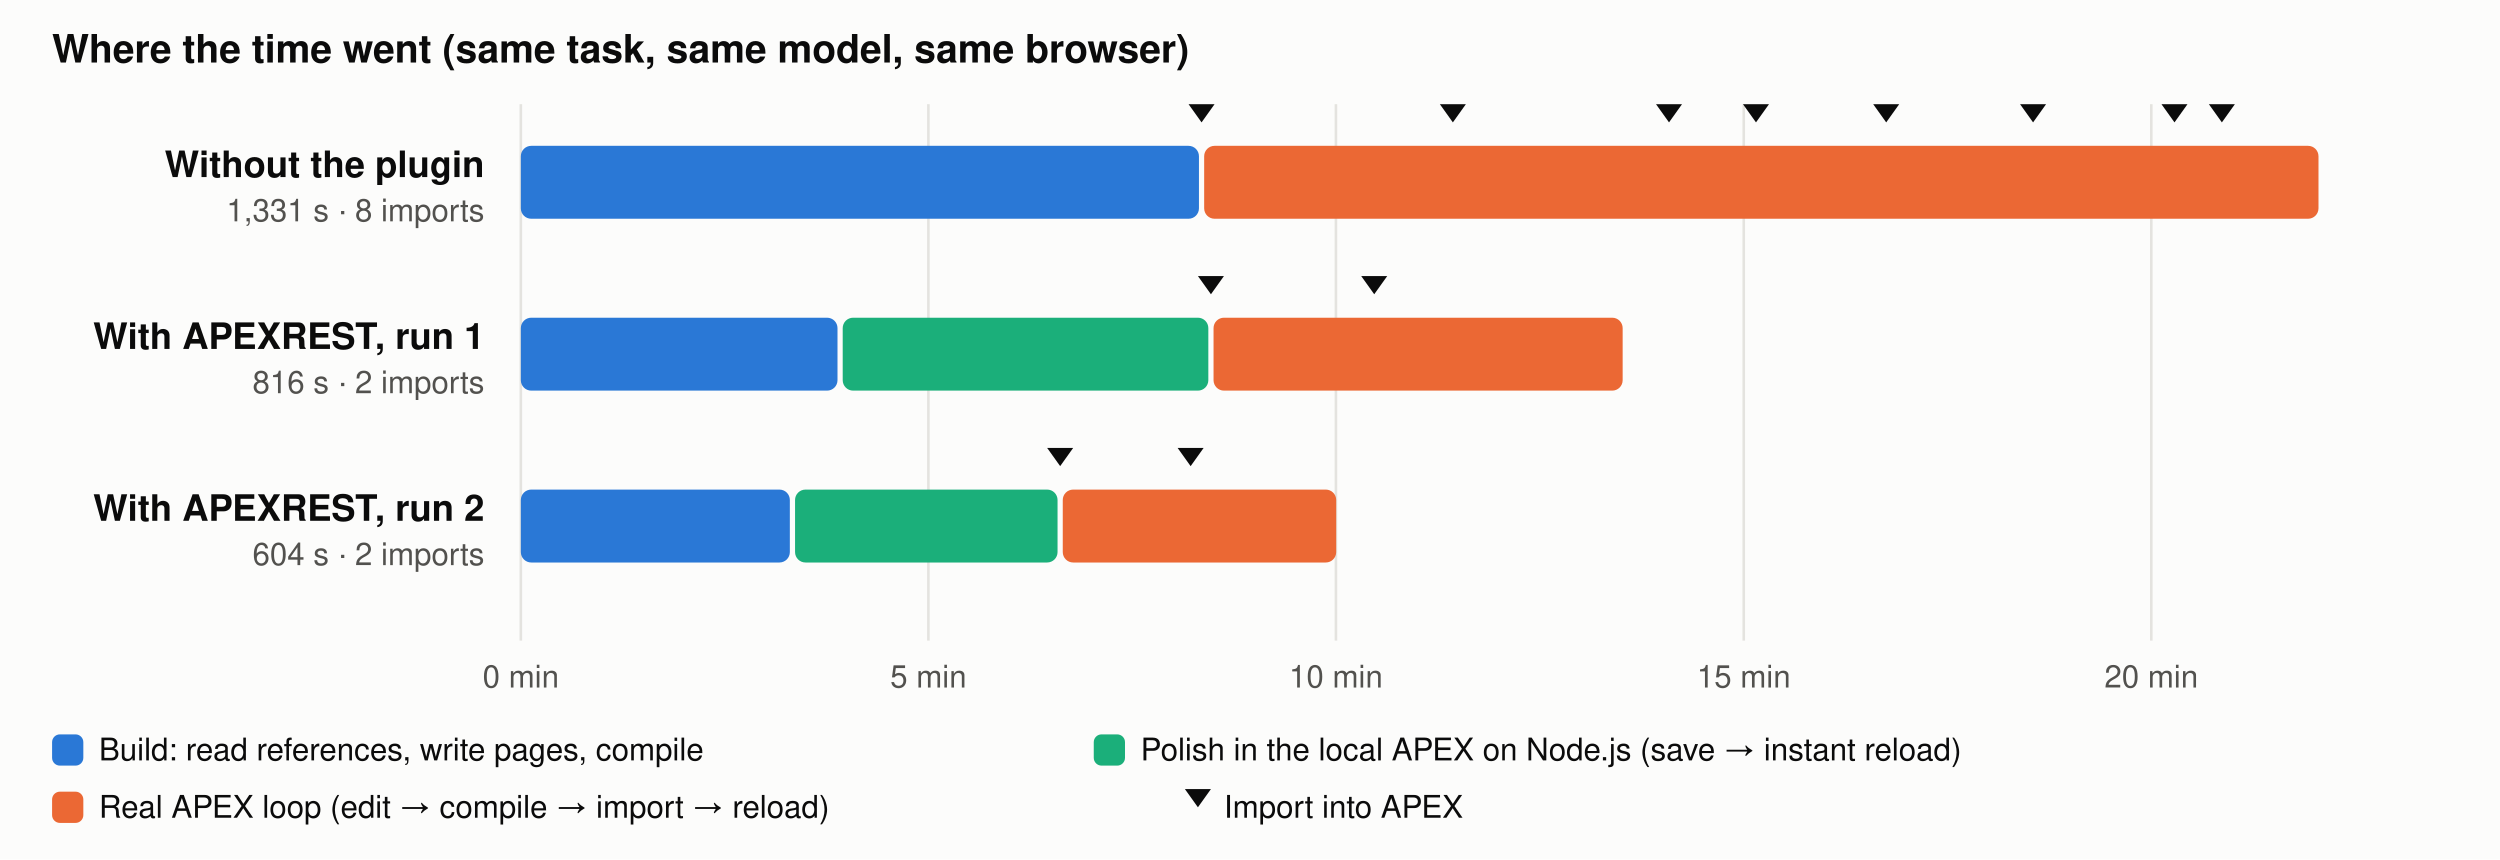
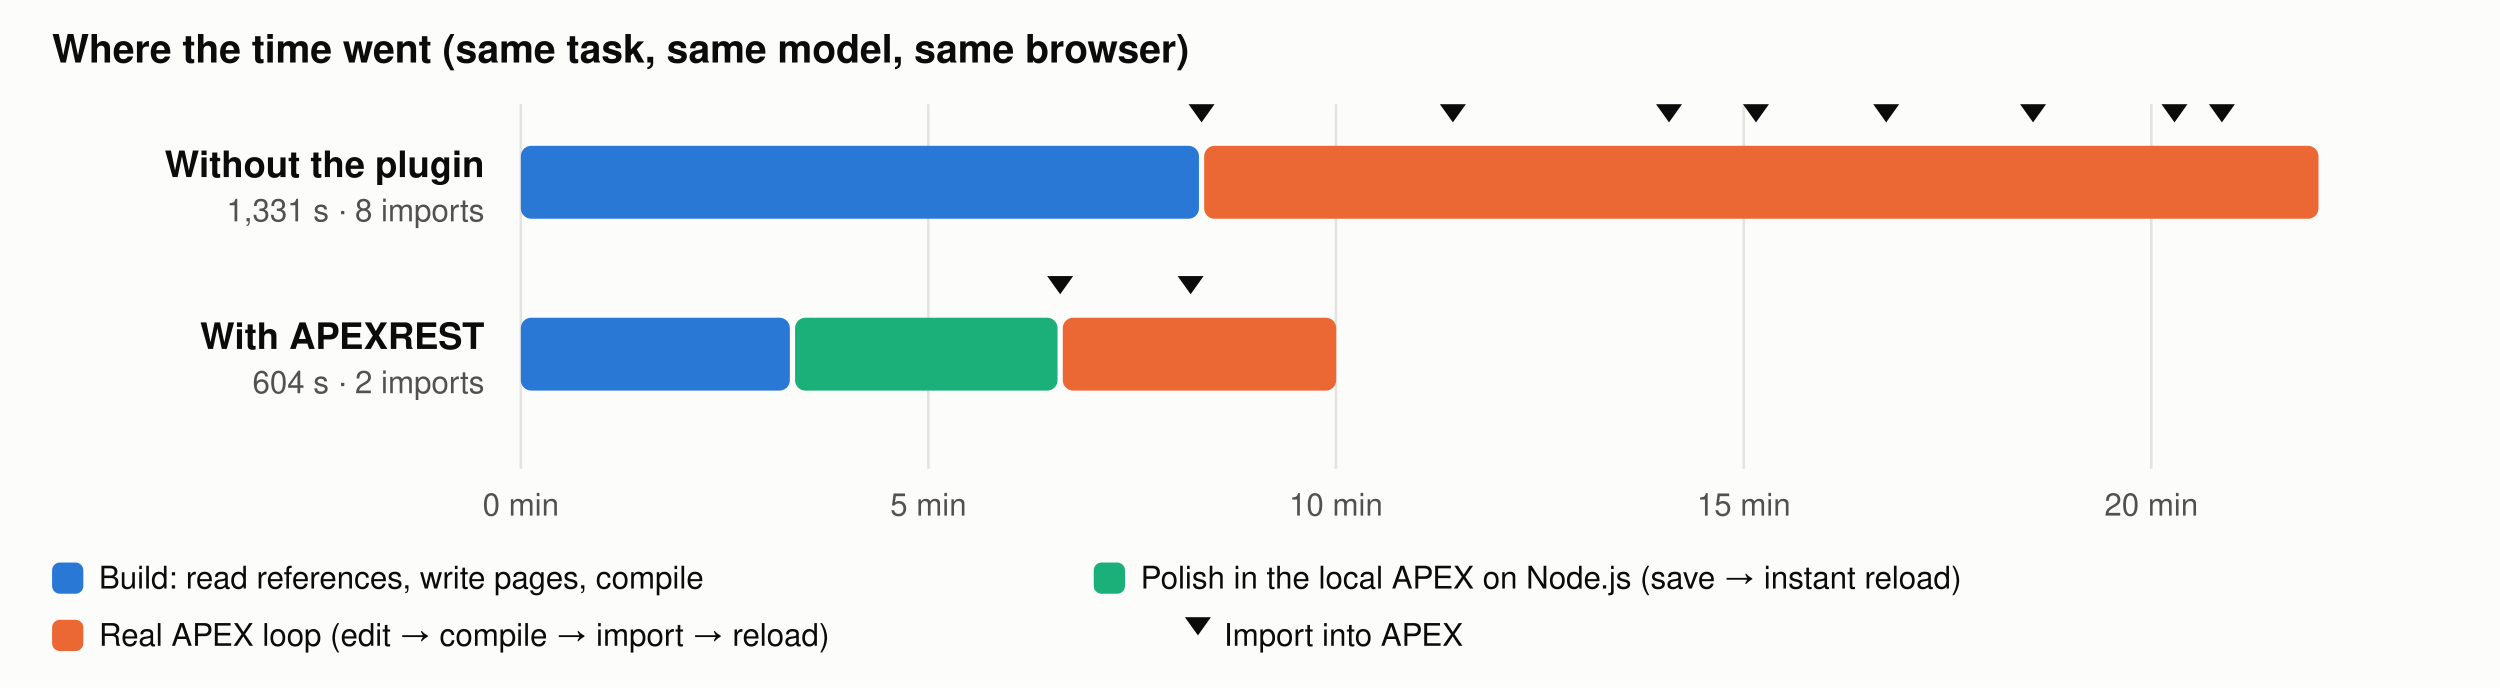
- <svg xmlns="http://www.w3.org/2000/svg" viewBox="0 0 960 330" width="960" height="330" role="img" aria-labelledby="t d" font-family="-apple-system,BlinkMacSystemFont,Segoe UI,Helvetica,Arial,sans-serif">
-   <rect width="960" height="330" fill="#fcfcfb" />
-   <line x1="200.0" y1="40" x2="200.0" y2="246" stroke="#e4e3df" stroke-width="1" />
-   <text x="200.0" y="264" font-size="12" fill="#52514e" text-anchor="middle">0 min</text>
-   <line x1="356.5" y1="40" x2="356.5" y2="246" stroke="#e4e3df" stroke-width="1" />
-   <text x="356.5" y="264" font-size="12" fill="#52514e" text-anchor="middle">5 min</text>
-   <line x1="513.0" y1="40" x2="513.0" y2="246" stroke="#e4e3df" stroke-width="1" />
-   <text x="513.0" y="264" font-size="12" fill="#52514e" text-anchor="middle">10 min</text>
-   <line x1="669.6" y1="40" x2="669.6" y2="246" stroke="#e4e3df" stroke-width="1" />
-   <text x="669.6" y="264" font-size="12" fill="#52514e" text-anchor="middle">15 min</text>
-   <line x1="826.1" y1="40" x2="826.1" y2="246" stroke="#e4e3df" stroke-width="1" />
-   <text x="826.1" y="264" font-size="12" fill="#52514e" text-anchor="middle">20 min</text>
+ <svg xmlns="http://www.w3.org/2000/svg" viewBox="0 0 960 264" width="960" height="264" role="img" aria-labelledby="t d" font-family="-apple-system,BlinkMacSystemFont,Segoe UI,Helvetica,Arial,sans-serif">
+   <rect width="960" height="264" fill="#fcfcfb" />
+   <line x1="200.0" y1="40" x2="200.0" y2="180" stroke="#e4e3df" stroke-width="1" />
+   <text x="200.0" y="198" font-size="12" fill="#52514e" text-anchor="middle">0 min</text>
+   <line x1="356.5" y1="40" x2="356.5" y2="180" stroke="#e4e3df" stroke-width="1" />
+   <text x="356.5" y="198" font-size="12" fill="#52514e" text-anchor="middle">5 min</text>
+   <line x1="513.0" y1="40" x2="513.0" y2="180" stroke="#e4e3df" stroke-width="1" />
+   <text x="513.0" y="198" font-size="12" fill="#52514e" text-anchor="middle">10 min</text>
+   <line x1="669.6" y1="40" x2="669.6" y2="180" stroke="#e4e3df" stroke-width="1" />
+   <text x="669.6" y="198" font-size="12" fill="#52514e" text-anchor="middle">15 min</text>
+   <line x1="826.1" y1="40" x2="826.1" y2="180" stroke="#e4e3df" stroke-width="1" />
+   <text x="826.1" y="198" font-size="12" fill="#52514e" text-anchor="middle">20 min</text>
  <text x="186" y="68" font-size="14" font-weight="600" fill="#0b0b0b" text-anchor="end">Without the plugin</text>
  <text x="186" y="85" font-size="12" fill="#52514e" text-anchor="end">1,331 s · 8 imports</text>
  <rect x="200.0" y="56" width="260.4" height="28" rx="4" fill="#2a78d6" />
  <rect x="462.4" y="56" width="427.9" height="28" rx="4" fill="#eb6834" />
  <path d="M461.4 47 l5 -7 h-10 z" fill="#0b0b0b" />
  <path d="M557.9 47 l5 -7 h-10 z" fill="#0b0b0b" />
  <path d="M640.9 47 l5 -7 h-10 z" fill="#0b0b0b" />
  <path d="M674.3 47 l5 -7 h-10 z" fill="#0b0b0b" />
  <path d="M724.3 47 l5 -7 h-10 z" fill="#0b0b0b" />
  <path d="M780.7 47 l5 -7 h-10 z" fill="#0b0b0b" />
  <path d="M835.0 47 l5 -7 h-10 z" fill="#0b0b0b" />
  <path d="M853.2 47 l5 -7 h-10 z" fill="#0b0b0b" />
-   <text x="186" y="134" font-size="14" font-weight="600" fill="#0b0b0b" text-anchor="end">With APEXREST, run 1</text>
-   <text x="186" y="151" font-size="12" fill="#52514e" text-anchor="end">816 s · 2 imports</text>
-   <rect x="200.0" y="122" width="121.6" height="28" rx="4" fill="#2a78d6" />
-   <rect x="323.6" y="122" width="140.4" height="28" rx="4" fill="#1baf7a" />
-   <rect x="466.0" y="122" width="157.1" height="28" rx="4" fill="#eb6834" />
-   <path d="M465.0 113 l5 -7 h-10 z" fill="#0b0b0b" />
-   <path d="M527.7 113 l5 -7 h-10 z" fill="#0b0b0b" />
-   <text x="186" y="200" font-size="14" font-weight="600" fill="#0b0b0b" text-anchor="end">With APEXREST, run 2</text>
-   <text x="186" y="217" font-size="12" fill="#52514e" text-anchor="end">604 s · 2 imports</text>
-   <rect x="200.0" y="188" width="103.3" height="28" rx="4" fill="#2a78d6" />
-   <rect x="305.3" y="188" width="100.8" height="28" rx="4" fill="#1baf7a" />
-   <rect x="408.1" y="188" width="105.0" height="28" rx="4" fill="#eb6834" />
-   <path d="M407.1 179 l5 -7 h-10 z" fill="#0b0b0b" />
-   <path d="M457.2 179 l5 -7 h-10 z" fill="#0b0b0b" />
-   <rect x="20" y="282" width="12" height="12" rx="3" fill="#2a78d6" />
-   <text x="38" y="292" font-size="12" fill="#0b0b0b">Build: read references, write pages, compile</text>
-   <rect x="420" y="282" width="12" height="12" rx="3" fill="#1baf7a" />
-   <text x="438" y="292" font-size="12" fill="#0b0b0b">Polish in the local APEX on Node.js (save → instant reload)</text>
-   <rect x="20" y="304" width="12" height="12" rx="3" fill="#eb6834" />
-   <text x="38" y="314" font-size="12" fill="#0b0b0b">Real APEX loop (edit → compile → import → reload)</text>
-   <path d="M460 310 l5 -7 h-10 z" fill="#0b0b0b" />
-   <text x="470" y="314" font-size="12" fill="#0b0b0b">Import into APEX</text>
+   <text x="186" y="134" font-size="14" font-weight="600" fill="#0b0b0b" text-anchor="end">With APEXREST</text>
+   <text x="186" y="151" font-size="12" fill="#52514e" text-anchor="end">604 s · 2 imports</text>
+   <rect x="200.0" y="122" width="103.3" height="28" rx="4" fill="#2a78d6" />
+   <rect x="305.3" y="122" width="100.8" height="28" rx="4" fill="#1baf7a" />
+   <rect x="408.1" y="122" width="105.0" height="28" rx="4" fill="#eb6834" />
+   <path d="M407.1 113 l5 -7 h-10 z" fill="#0b0b0b" />
+   <path d="M457.2 113 l5 -7 h-10 z" fill="#0b0b0b" />
+   <rect x="20" y="216" width="12" height="12" rx="3" fill="#2a78d6" />
+   <text x="38" y="226" font-size="12" fill="#0b0b0b">Build: read references, write pages, compile</text>
+   <rect x="420" y="216" width="12" height="12" rx="3" fill="#1baf7a" />
+   <text x="438" y="226" font-size="12" fill="#0b0b0b">Polish in the local APEX on Node.js (save → instant reload)</text>
+   <rect x="20" y="238" width="12" height="12" rx="3" fill="#eb6834" />
+   <text x="38" y="248" font-size="12" fill="#0b0b0b">Real APEX loop (edit → compile → import → reload)</text>
+   <path d="M460 244 l5 -7 h-10 z" fill="#0b0b0b" />
+   <text x="470" y="248" font-size="12" fill="#0b0b0b">Import into APEX</text>
  <text x="20" y="24" font-size="15" font-weight="700" fill="#0b0b0b">Where the time went (same task, same model, same browser)</text>
</svg>
